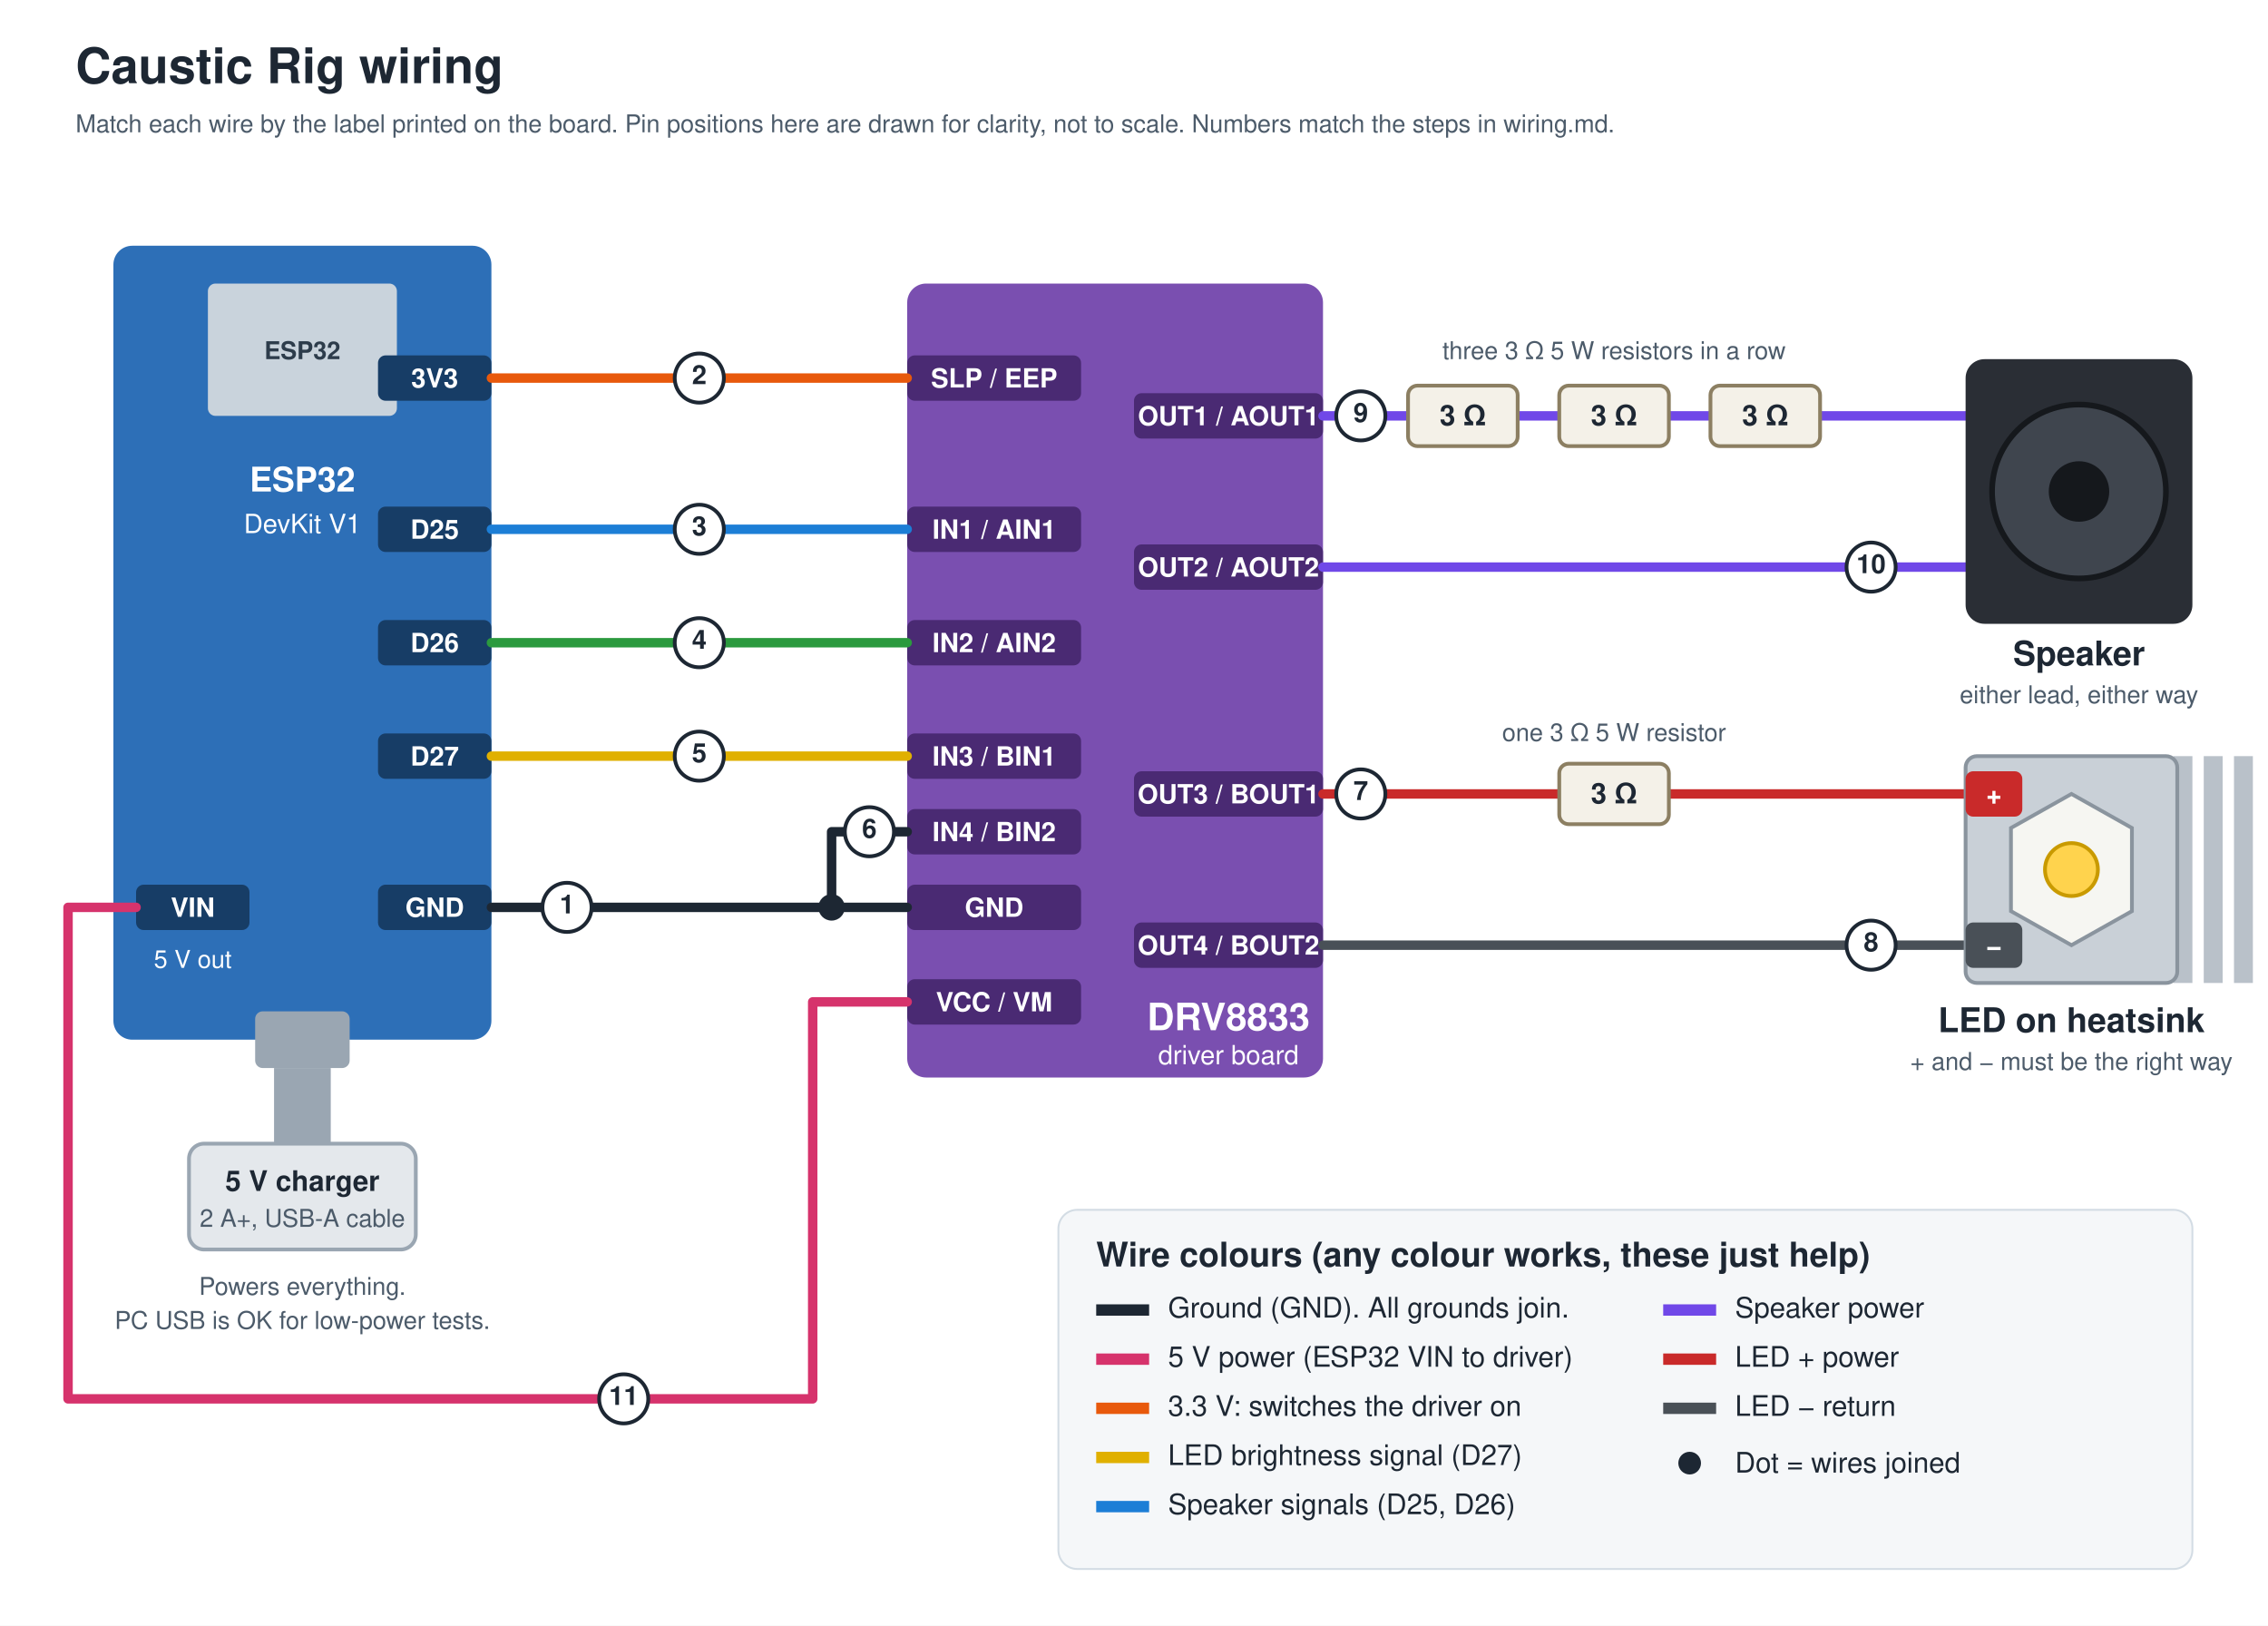
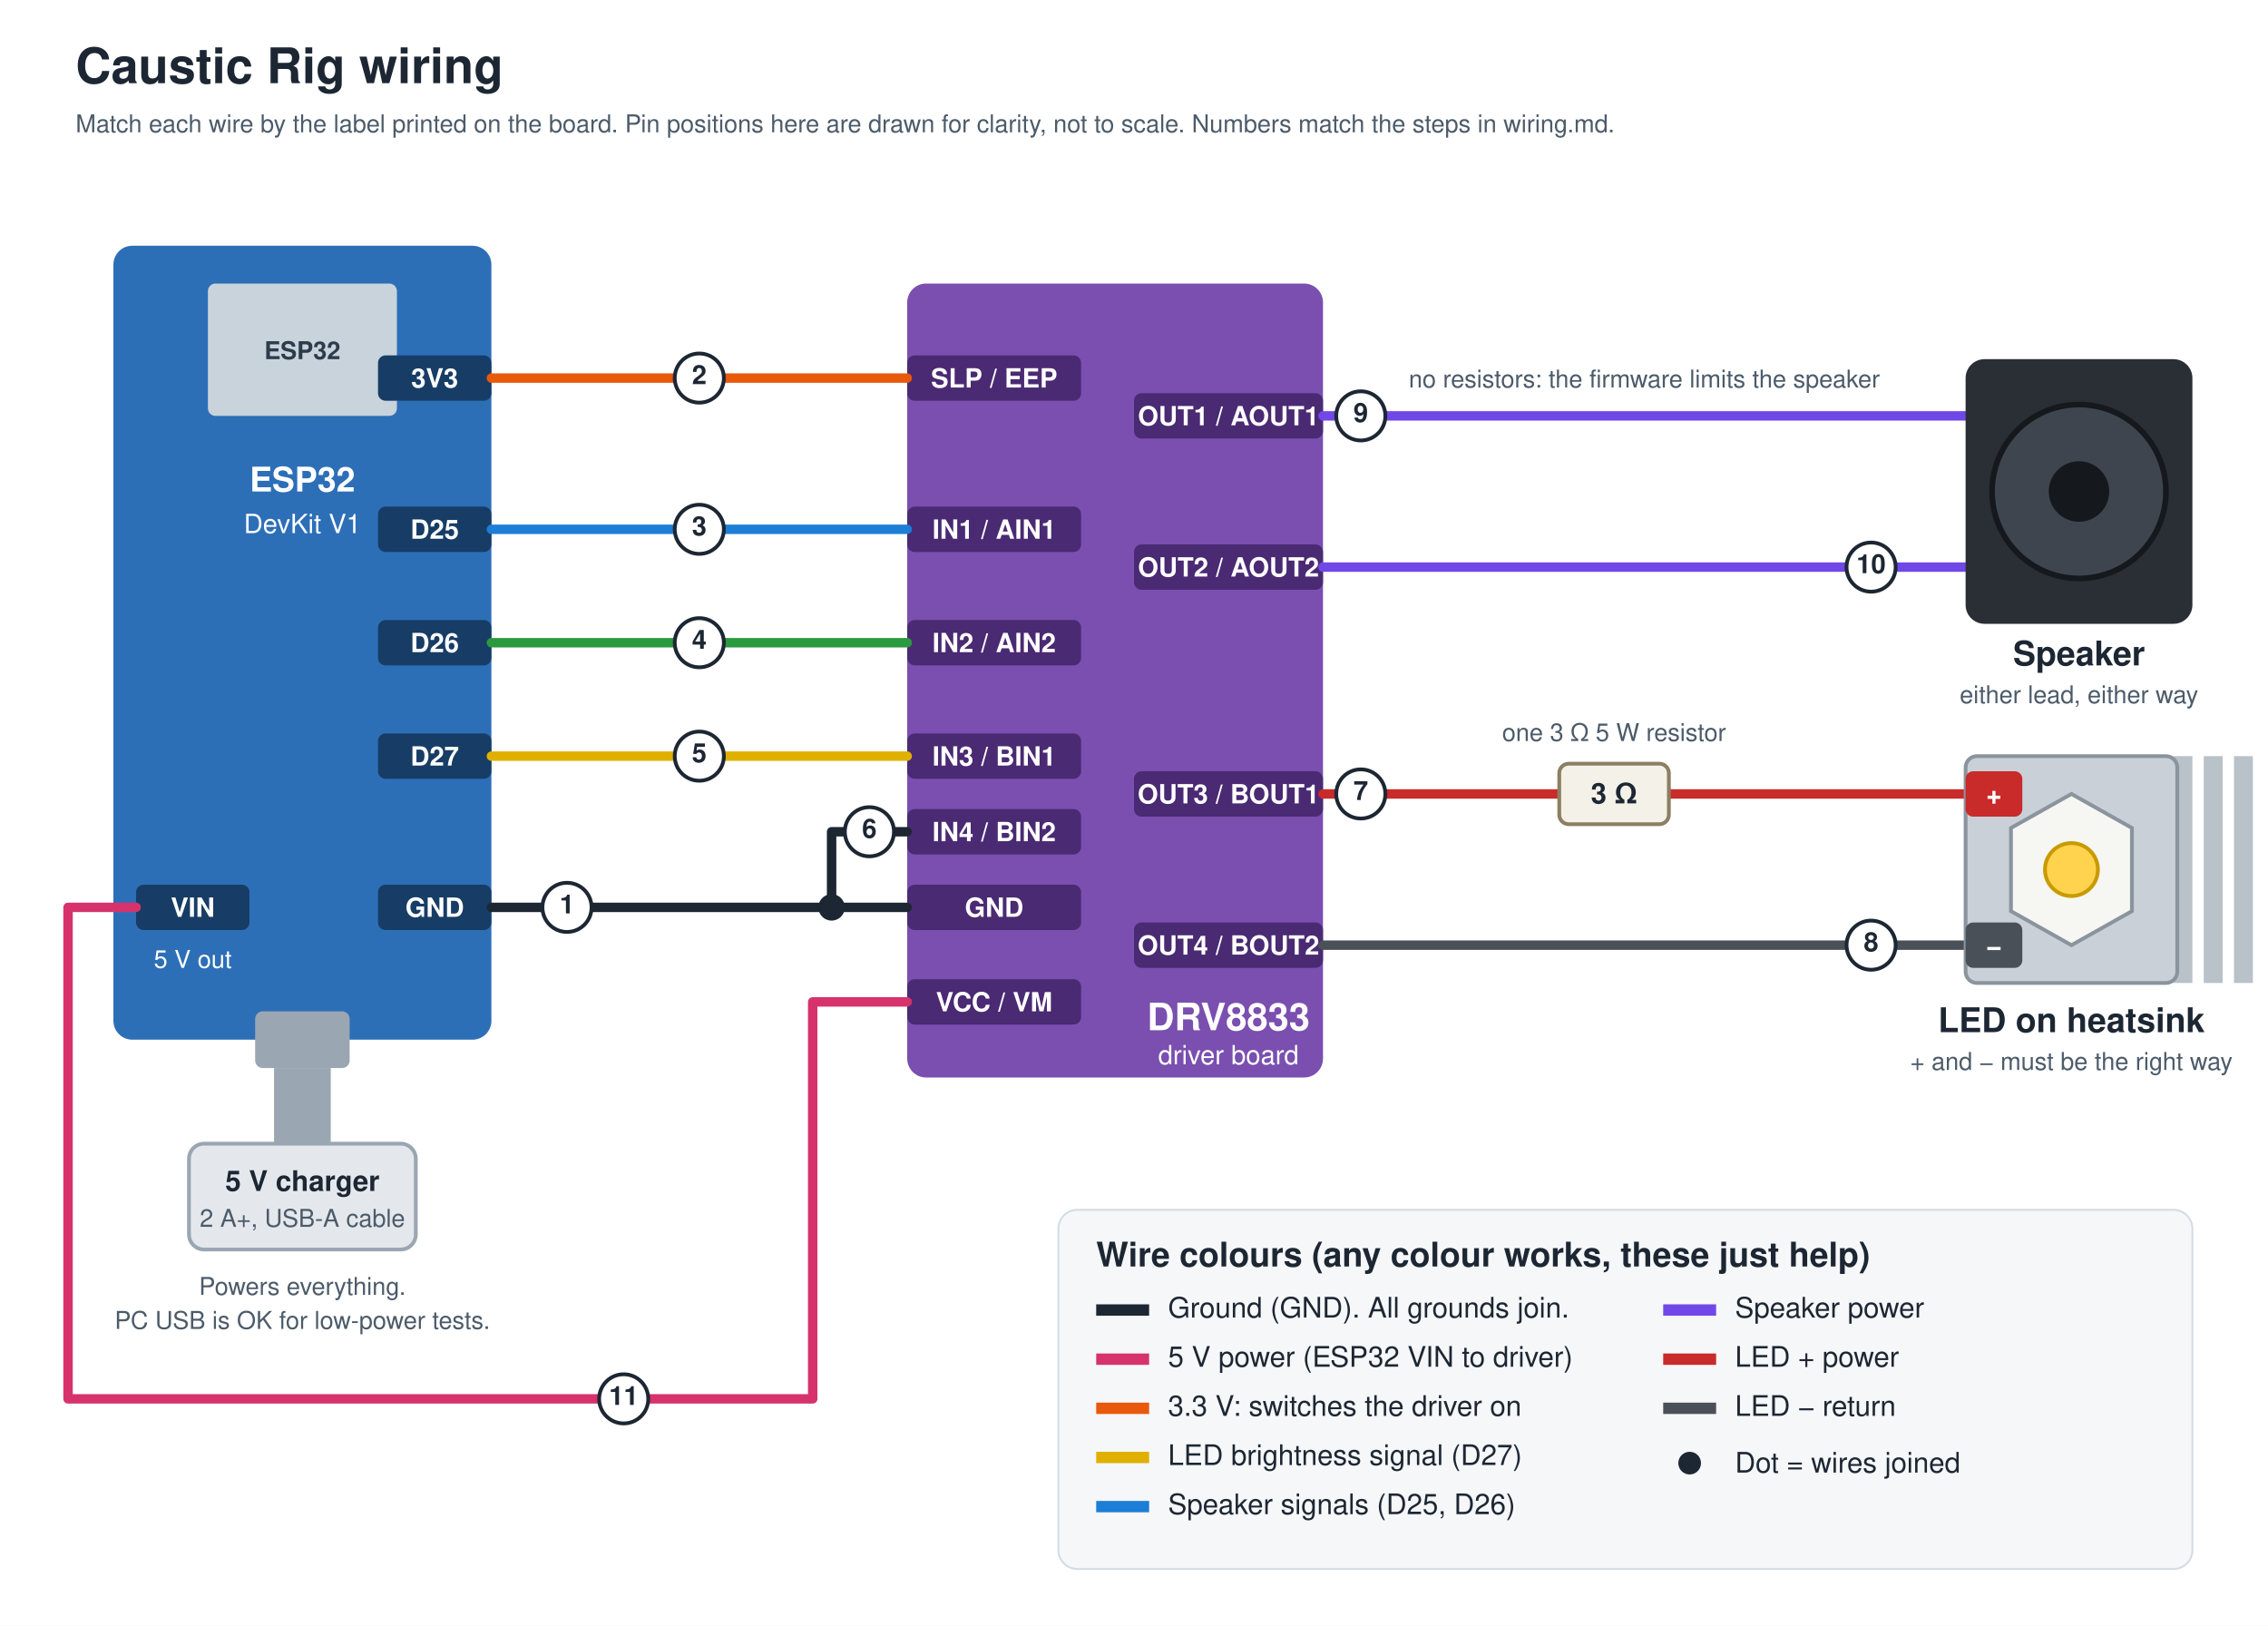
<svg xmlns="http://www.w3.org/2000/svg" viewBox="0 0 1200 860" font-family="Segoe UI, Helvetica, Arial, sans-serif">
  <style>
    .t{font-size:15px;fill:#1d2733}
    .s{font-size:13px;fill:#4c5b6a}
    .h{font-size:18px;font-weight:700;fill:#1d2733}
    .pin{font-size:14px;font-weight:700;fill:#ffffff}
    .w{fill:none;stroke-width:5;stroke-linecap:round;stroke-linejoin:round}
    .badge circle{fill:#ffffff;stroke:#1d2733;stroke-width:2}
    .badge text{font-size:14px;font-weight:700;fill:#1d2733;text-anchor:middle;dominant-baseline:central}
  </style>
  <rect width="1200" height="860" fill="#ffffff" />
  <text x="40" y="44" style="font-size:26px;font-weight:700;fill:#1d2733">Caustic Rig wiring</text>
  <text x="40" y="70" class="s">Match each wire by the label printed on the board. Pin positions here are drawn for clarity, not to scale. Numbers match the steps in wiring.md.</text>
  <rect x="60" y="130" width="200" height="420" rx="10" fill="#2d6fb7" />
  <rect x="110" y="150" width="100" height="70" rx="4" fill="#c9d3dc" />
  <text x="160" y="190" text-anchor="middle" style="font-size:13px;font-weight:700;fill:#2d3c4b">ESP32</text>
  <text x="160" y="260" text-anchor="middle" class="pin" style="font-size:18px">ESP32</text>
  <text x="160" y="282" text-anchor="middle" class="pin" style="font-weight:400">DevKit V1</text>
  <rect x="135" y="535" width="50" height="30" rx="4" fill="#9aa6b2" />
  <rect x="145" y="565" width="30" height="40" fill="#9aa6b2" />
  <rect x="100" y="605" width="120" height="56" rx="8" fill="#e4e8ec" stroke="#9aa6b2" stroke-width="2" />
  <text x="160" y="630" text-anchor="middle" class="t" style="font-weight:700">5 V charger</text>
  <text x="160" y="649" text-anchor="middle" class="s">2 A+, USB-A cable</text>
  <text x="160" y="685" text-anchor="middle" class="s">Powers everything.</text>
  <text x="160" y="703" text-anchor="middle" class="s">PC USB is OK for low-power tests.</text>
  <g>
    <rect x="200" y="188" width="60" height="24" rx="4" fill="#173d66" />
    <text x="230" y="205" text-anchor="middle" class="pin">3V3</text>
    <rect x="200" y="268" width="60" height="24" rx="4" fill="#173d66" />
    <text x="230" y="285" text-anchor="middle" class="pin">D25</text>
    <rect x="200" y="328" width="60" height="24" rx="4" fill="#173d66" />
    <text x="230" y="345" text-anchor="middle" class="pin">D26</text>
    <rect x="200" y="388" width="60" height="24" rx="4" fill="#173d66" />
    <text x="230" y="405" text-anchor="middle" class="pin">D27</text>
    <rect x="200" y="468" width="60" height="24" rx="4" fill="#173d66" />
    <text x="230" y="485" text-anchor="middle" class="pin">GND</text>
    <rect x="72" y="468" width="60" height="24" rx="4" fill="#173d66" />
    <text x="102" y="485" text-anchor="middle" class="pin">VIN</text>
  </g>
  <text x="102" y="512" text-anchor="middle" class="s" style="fill:#ffffff">5 V out</text>
  <rect x="480" y="150" width="220" height="420" rx="10" fill="#7a4fb0" />
  <text x="650" y="545" text-anchor="middle" class="pin" style="font-size:20px">DRV8833</text>
  <text x="650" y="563" text-anchor="middle" class="pin" style="font-weight:400">driver board</text>
  <g>
    <rect x="480" y="188" width="92" height="24" rx="4" fill="#4a2a73" />
    <text x="526" y="205" text-anchor="middle" class="pin">SLP / EEP</text>
    <rect x="480" y="268" width="92" height="24" rx="4" fill="#4a2a73" />
    <text x="526" y="285" text-anchor="middle" class="pin">IN1 / AIN1</text>
    <rect x="480" y="328" width="92" height="24" rx="4" fill="#4a2a73" />
    <text x="526" y="345" text-anchor="middle" class="pin">IN2 / AIN2</text>
    <rect x="480" y="388" width="92" height="24" rx="4" fill="#4a2a73" />
    <text x="526" y="405" text-anchor="middle" class="pin">IN3 / BIN1</text>
    <rect x="480" y="428" width="92" height="24" rx="4" fill="#4a2a73" />
    <text x="526" y="445" text-anchor="middle" class="pin">IN4 / BIN2</text>
    <rect x="480" y="468" width="92" height="24" rx="4" fill="#4a2a73" />
    <text x="526" y="485" text-anchor="middle" class="pin">GND</text>
    <rect x="480" y="518" width="92" height="24" rx="4" fill="#4a2a73" />
    <text x="526" y="535" text-anchor="middle" class="pin">VCC / VM</text>
    <rect x="600" y="208" width="100" height="24" rx="4" fill="#4a2a73" />
    <text x="650" y="225" text-anchor="middle" class="pin">OUT1 / AOUT1</text>
    <rect x="600" y="288" width="100" height="24" rx="4" fill="#4a2a73" />
    <text x="650" y="305" text-anchor="middle" class="pin">OUT2 / AOUT2</text>
    <rect x="600" y="408" width="100" height="24" rx="4" fill="#4a2a73" />
    <text x="650" y="425" text-anchor="middle" class="pin">OUT3 / BOUT1</text>
    <rect x="600" y="488" width="100" height="24" rx="4" fill="#4a2a73" />
    <text x="650" y="505" text-anchor="middle" class="pin">OUT4 / BOUT2</text>
  </g>
  <path class="w" stroke="#e8590c" d="M260 200 H480" />
  <path class="w" stroke="#1c7ed6" d="M260 280 H480" />
  <path class="w" stroke="#2b9a3e" d="M260 340 H480" />
  <path class="w" stroke="#e0b000" d="M260 400 H480" />
  <path class="w" stroke="#1d2733" d="M260 480 H480" />
  <path class="w" stroke="#1d2733" d="M480 440 H440 V480" />
  <circle cx="440" cy="480" r="7" fill="#1d2733" />
  <path class="w" stroke="#d6336c" d="M72 480 H36 V740 H430 V530 H480" />
  <path class="w" stroke="#7048e8" d="M700 220 H1040" />
  <path class="w" stroke="#7048e8" d="M700 300 H1040" />
-   <g>
-     <rect x="745" y="204" width="58" height="32" rx="5" fill="#f4f1e8" stroke="#8c7f62" stroke-width="2" />
-     <text x="774" y="225" text-anchor="middle" class="t" style="font-weight:700">3 Ω</text>
-     <rect x="825" y="204" width="58" height="32" rx="5" fill="#f4f1e8" stroke="#8c7f62" stroke-width="2" />
-     <text x="854" y="225" text-anchor="middle" class="t" style="font-weight:700">3 Ω</text>
-     <rect x="905" y="204" width="58" height="32" rx="5" fill="#f4f1e8" stroke="#8c7f62" stroke-width="2" />
-     <text x="934" y="225" text-anchor="middle" class="t" style="font-weight:700">3 Ω</text>
-   </g>
-   <text x="854" y="190" text-anchor="middle" class="s">three 3 Ω 5 W resistors in a row</text>
+   <text x="870" y="205" text-anchor="middle" class="s">no resistors: the firmware limits the speaker</text>
  <rect x="1040" y="190" width="120" height="140" rx="10" fill="#2a2e35" />
  <circle cx="1100" cy="260" r="46" fill="#3f454e" stroke="#15181c" stroke-width="3" />
  <circle cx="1100" cy="260" r="16" fill="#15181c" />
  <text x="1100" y="352" text-anchor="middle" class="h">Speaker</text>
  <text x="1100" y="372" text-anchor="middle" class="s">either lead, either way</text>
  <path class="w" stroke="#c92a2a" d="M700 420 H1040" />
  <path class="w" stroke="#495057" d="M700 500 H1040" />
  <rect x="825" y="404" width="58" height="32" rx="5" fill="#f4f1e8" stroke="#8c7f62" stroke-width="2" />
  <text x="854" y="425" text-anchor="middle" class="t" style="font-weight:700">3 Ω</text>
  <text x="854" y="392" text-anchor="middle" class="s">one 3 Ω 5 W resistor</text>
  <g fill="#b9c1c9">
    <rect x="1150" y="400" width="10" height="120" />
    <rect x="1166" y="400" width="10" height="120" />
    <rect x="1182" y="400" width="10" height="120" />
  </g>
  <rect x="1040" y="400" width="112" height="120" rx="6" fill="#c9d0d7" stroke="#8a949e" stroke-width="2" />
  <polygon points="1096,420 1128,438 1128,482 1096,500 1064,482 1064,438" fill="#f6f6f2" stroke="#8a949e" stroke-width="2" />
  <circle cx="1096" cy="460" r="14" fill="#ffd34d" stroke="#c99a00" stroke-width="2" />
  <rect x="1040" y="408" width="30" height="24" rx="4" fill="#c92a2a" />
  <text x="1055" y="425" text-anchor="middle" class="pin">+</text>
  <rect x="1040" y="488" width="30" height="24" rx="4" fill="#495057" />
  <text x="1055" y="505" text-anchor="middle" class="pin">−</text>
  <text x="1096" y="546" text-anchor="middle" class="h">LED on heatsink</text>
  <text x="1096" y="566" text-anchor="middle" class="s">+ and − must be the right way</text>
  <g class="badge">
    <g transform="translate(370 200)">
      <circle r="13" />
      <text>2</text>
    </g>
    <g transform="translate(370 280)">
      <circle r="13" />
      <text>3</text>
    </g>
    <g transform="translate(370 340)">
      <circle r="13" />
      <text>4</text>
    </g>
    <g transform="translate(370 400)">
      <circle r="13" />
      <text>5</text>
    </g>
    <g transform="translate(300 480)">
      <circle r="13" />
      <text>1</text>
    </g>
    <g transform="translate(460 440)">
      <circle r="13" />
      <text>6</text>
    </g>
    <g transform="translate(720 420)">
      <circle r="13" />
      <text>7</text>
    </g>
    <g transform="translate(990 500)">
      <circle r="13" />
      <text>8</text>
    </g>
    <g transform="translate(720 220)">
      <circle r="13" />
      <text>9</text>
    </g>
    <g transform="translate(990 300)">
      <circle r="13" />
      <text>10</text>
    </g>
    <g transform="translate(330 740)">
      <circle r="13" />
      <text>11</text>
    </g>
  </g>
  <g transform="translate(560 640)">
    <rect width="600" height="190" rx="10" fill="#f5f7f9" stroke="#d3dce4" />
    <text x="20" y="30" class="h">Wire colours (any colour works, these just help)</text>
    <g transform="translate(20 50)">
      <rect y="0" width="28" height="6" fill="#1d2733" />
      <text x="38" y="7" class="t">Ground (GND). All grounds join.</text>
      <rect y="26" width="28" height="6" fill="#d6336c" />
      <text x="38" y="33" class="t">5 V power (ESP32 VIN to driver)</text>
      <rect y="52" width="28" height="6" fill="#e8590c" />
      <text x="38" y="59" class="t">3.3 V: switches the driver on</text>
      <rect y="78" width="28" height="6" fill="#e0b000" />
      <text x="38" y="85" class="t">LED brightness signal (D27)</text>
      <rect y="104" width="28" height="6" fill="#1c7ed6" />
      <text x="38" y="111" class="t">Speaker signals (D25, D26)</text>
      <rect x="300" y="0" width="28" height="6" fill="#7048e8" />
      <text x="338" y="7" class="t">Speaker power</text>
      <rect x="300" y="26" width="28" height="6" fill="#c92a2a" />
      <text x="338" y="33" class="t">LED + power</text>
      <rect x="300" y="52" width="28" height="6" fill="#495057" />
      <text x="338" y="59" class="t">LED − return</text>
      <circle cx="314" cy="84" r="6" fill="#1d2733" />
      <text x="338" y="89" class="t">Dot = wires joined</text>
    </g>
  </g>
</svg>
